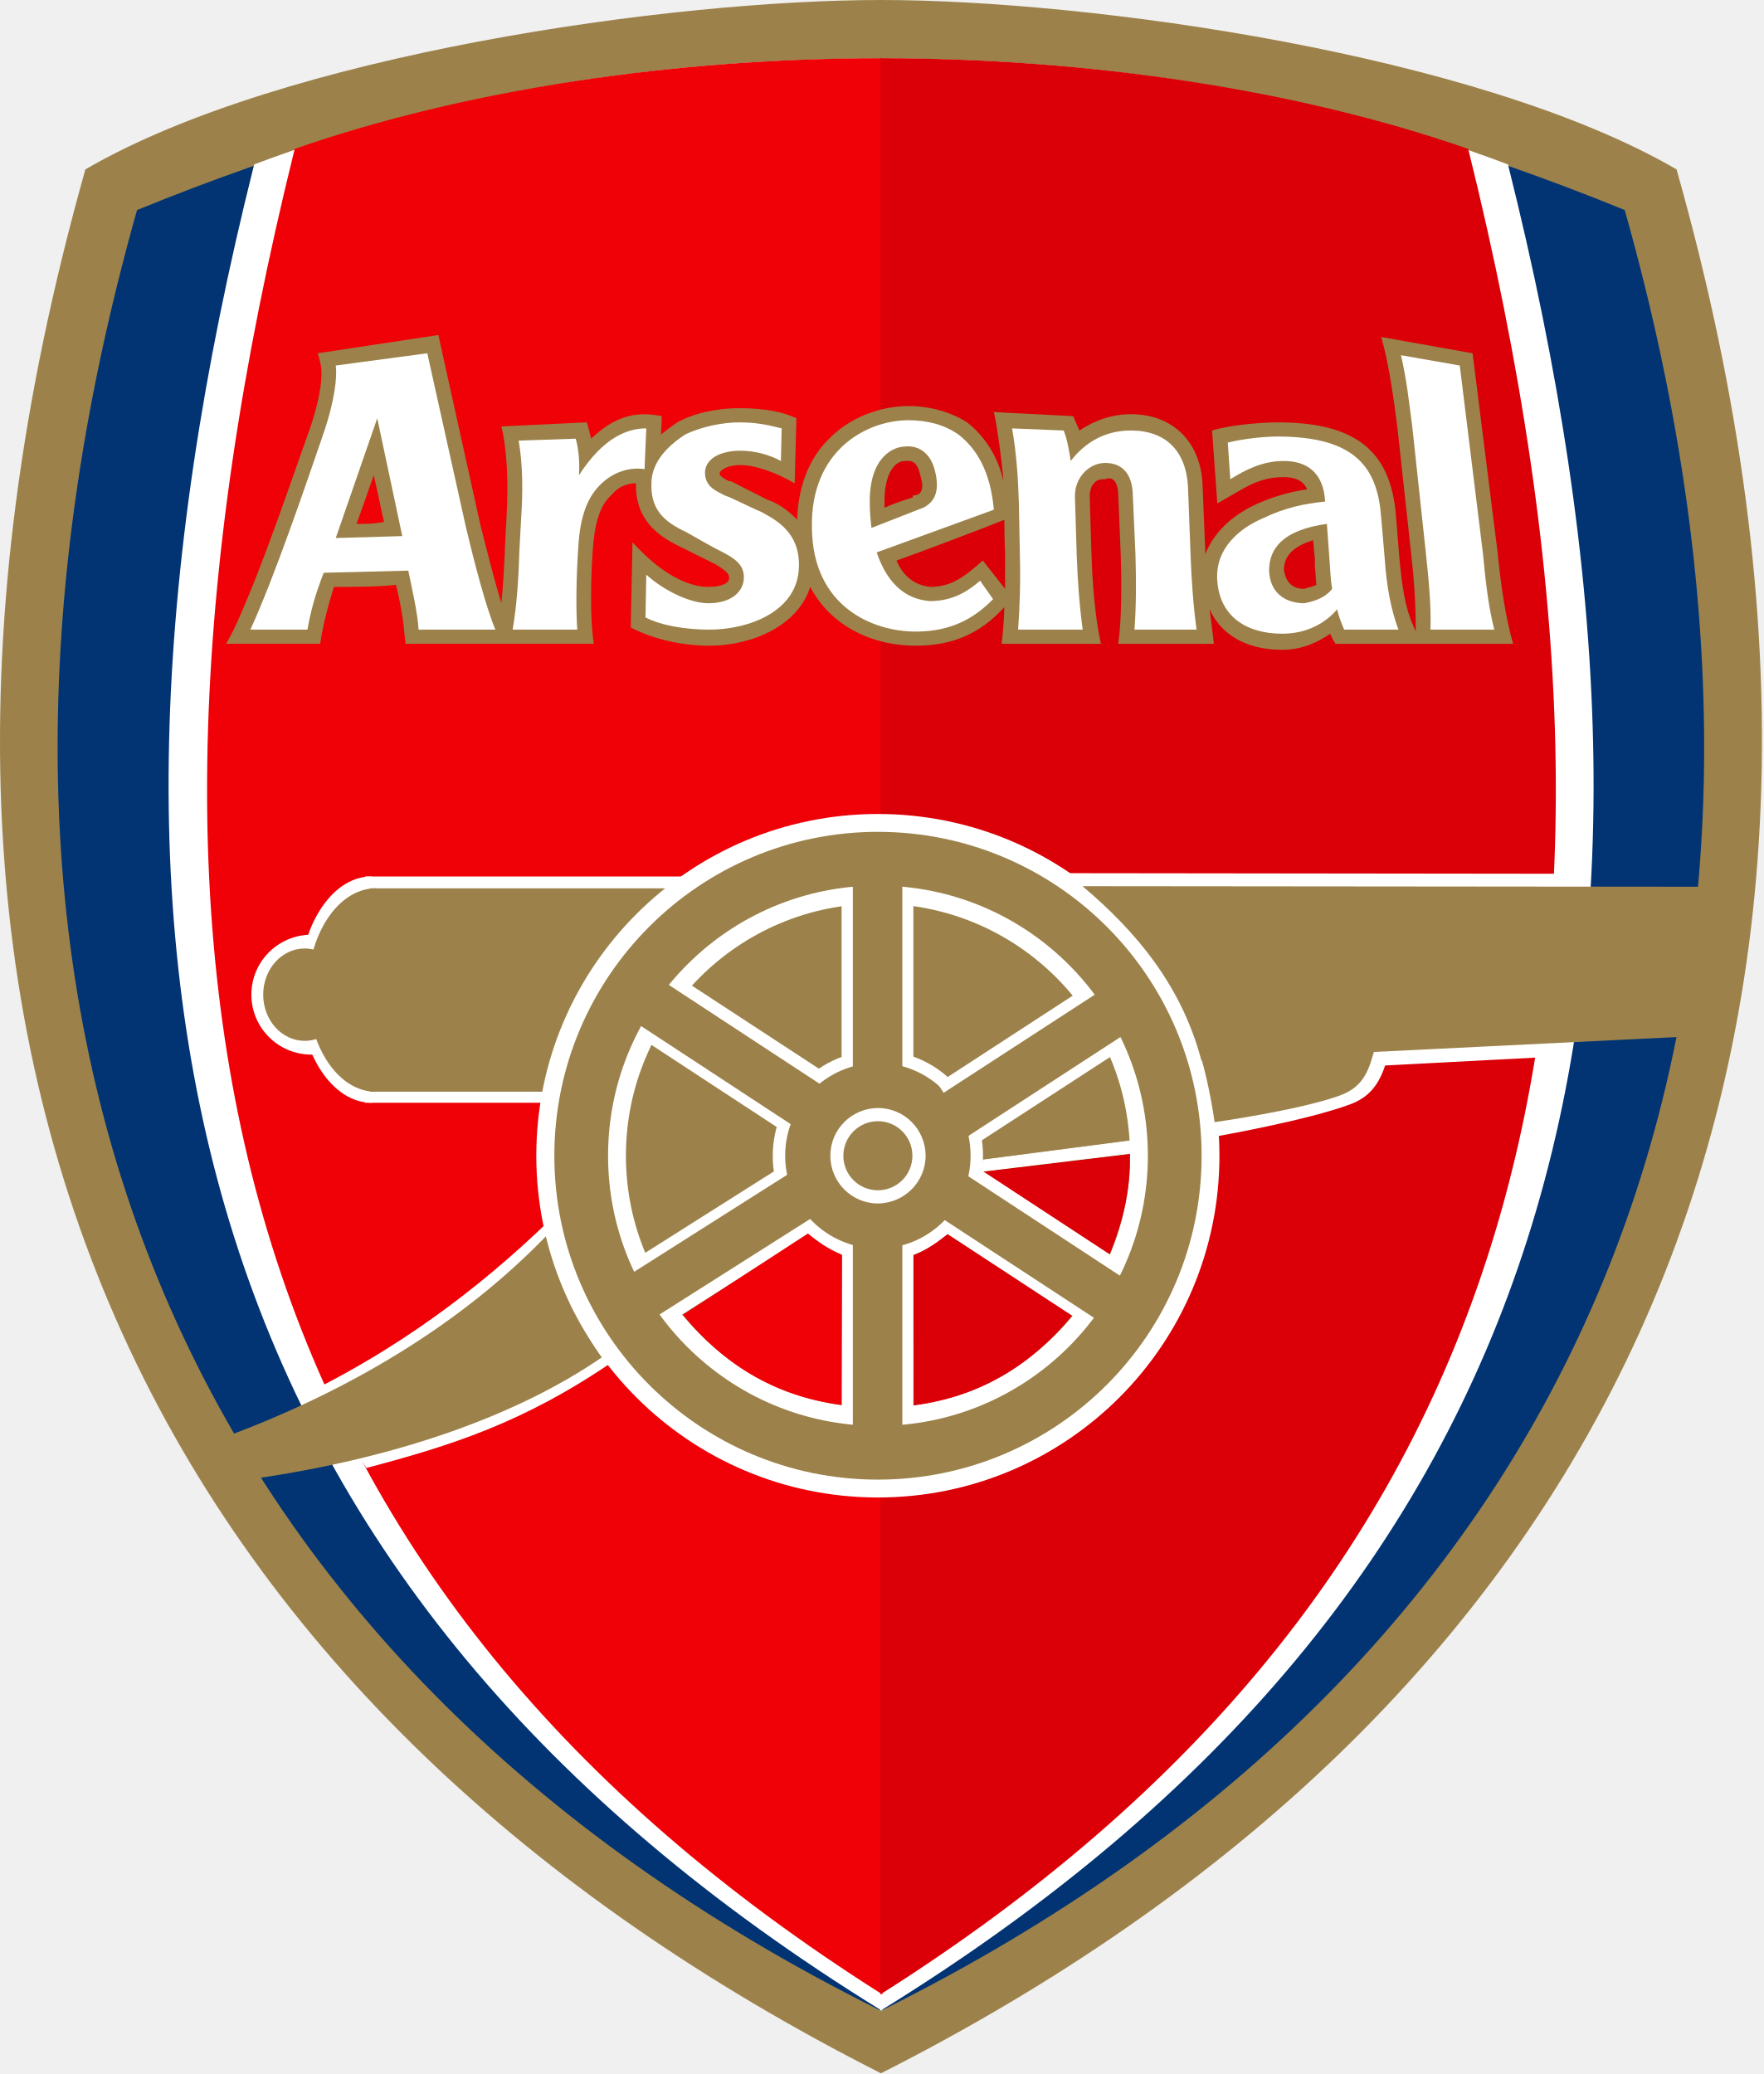
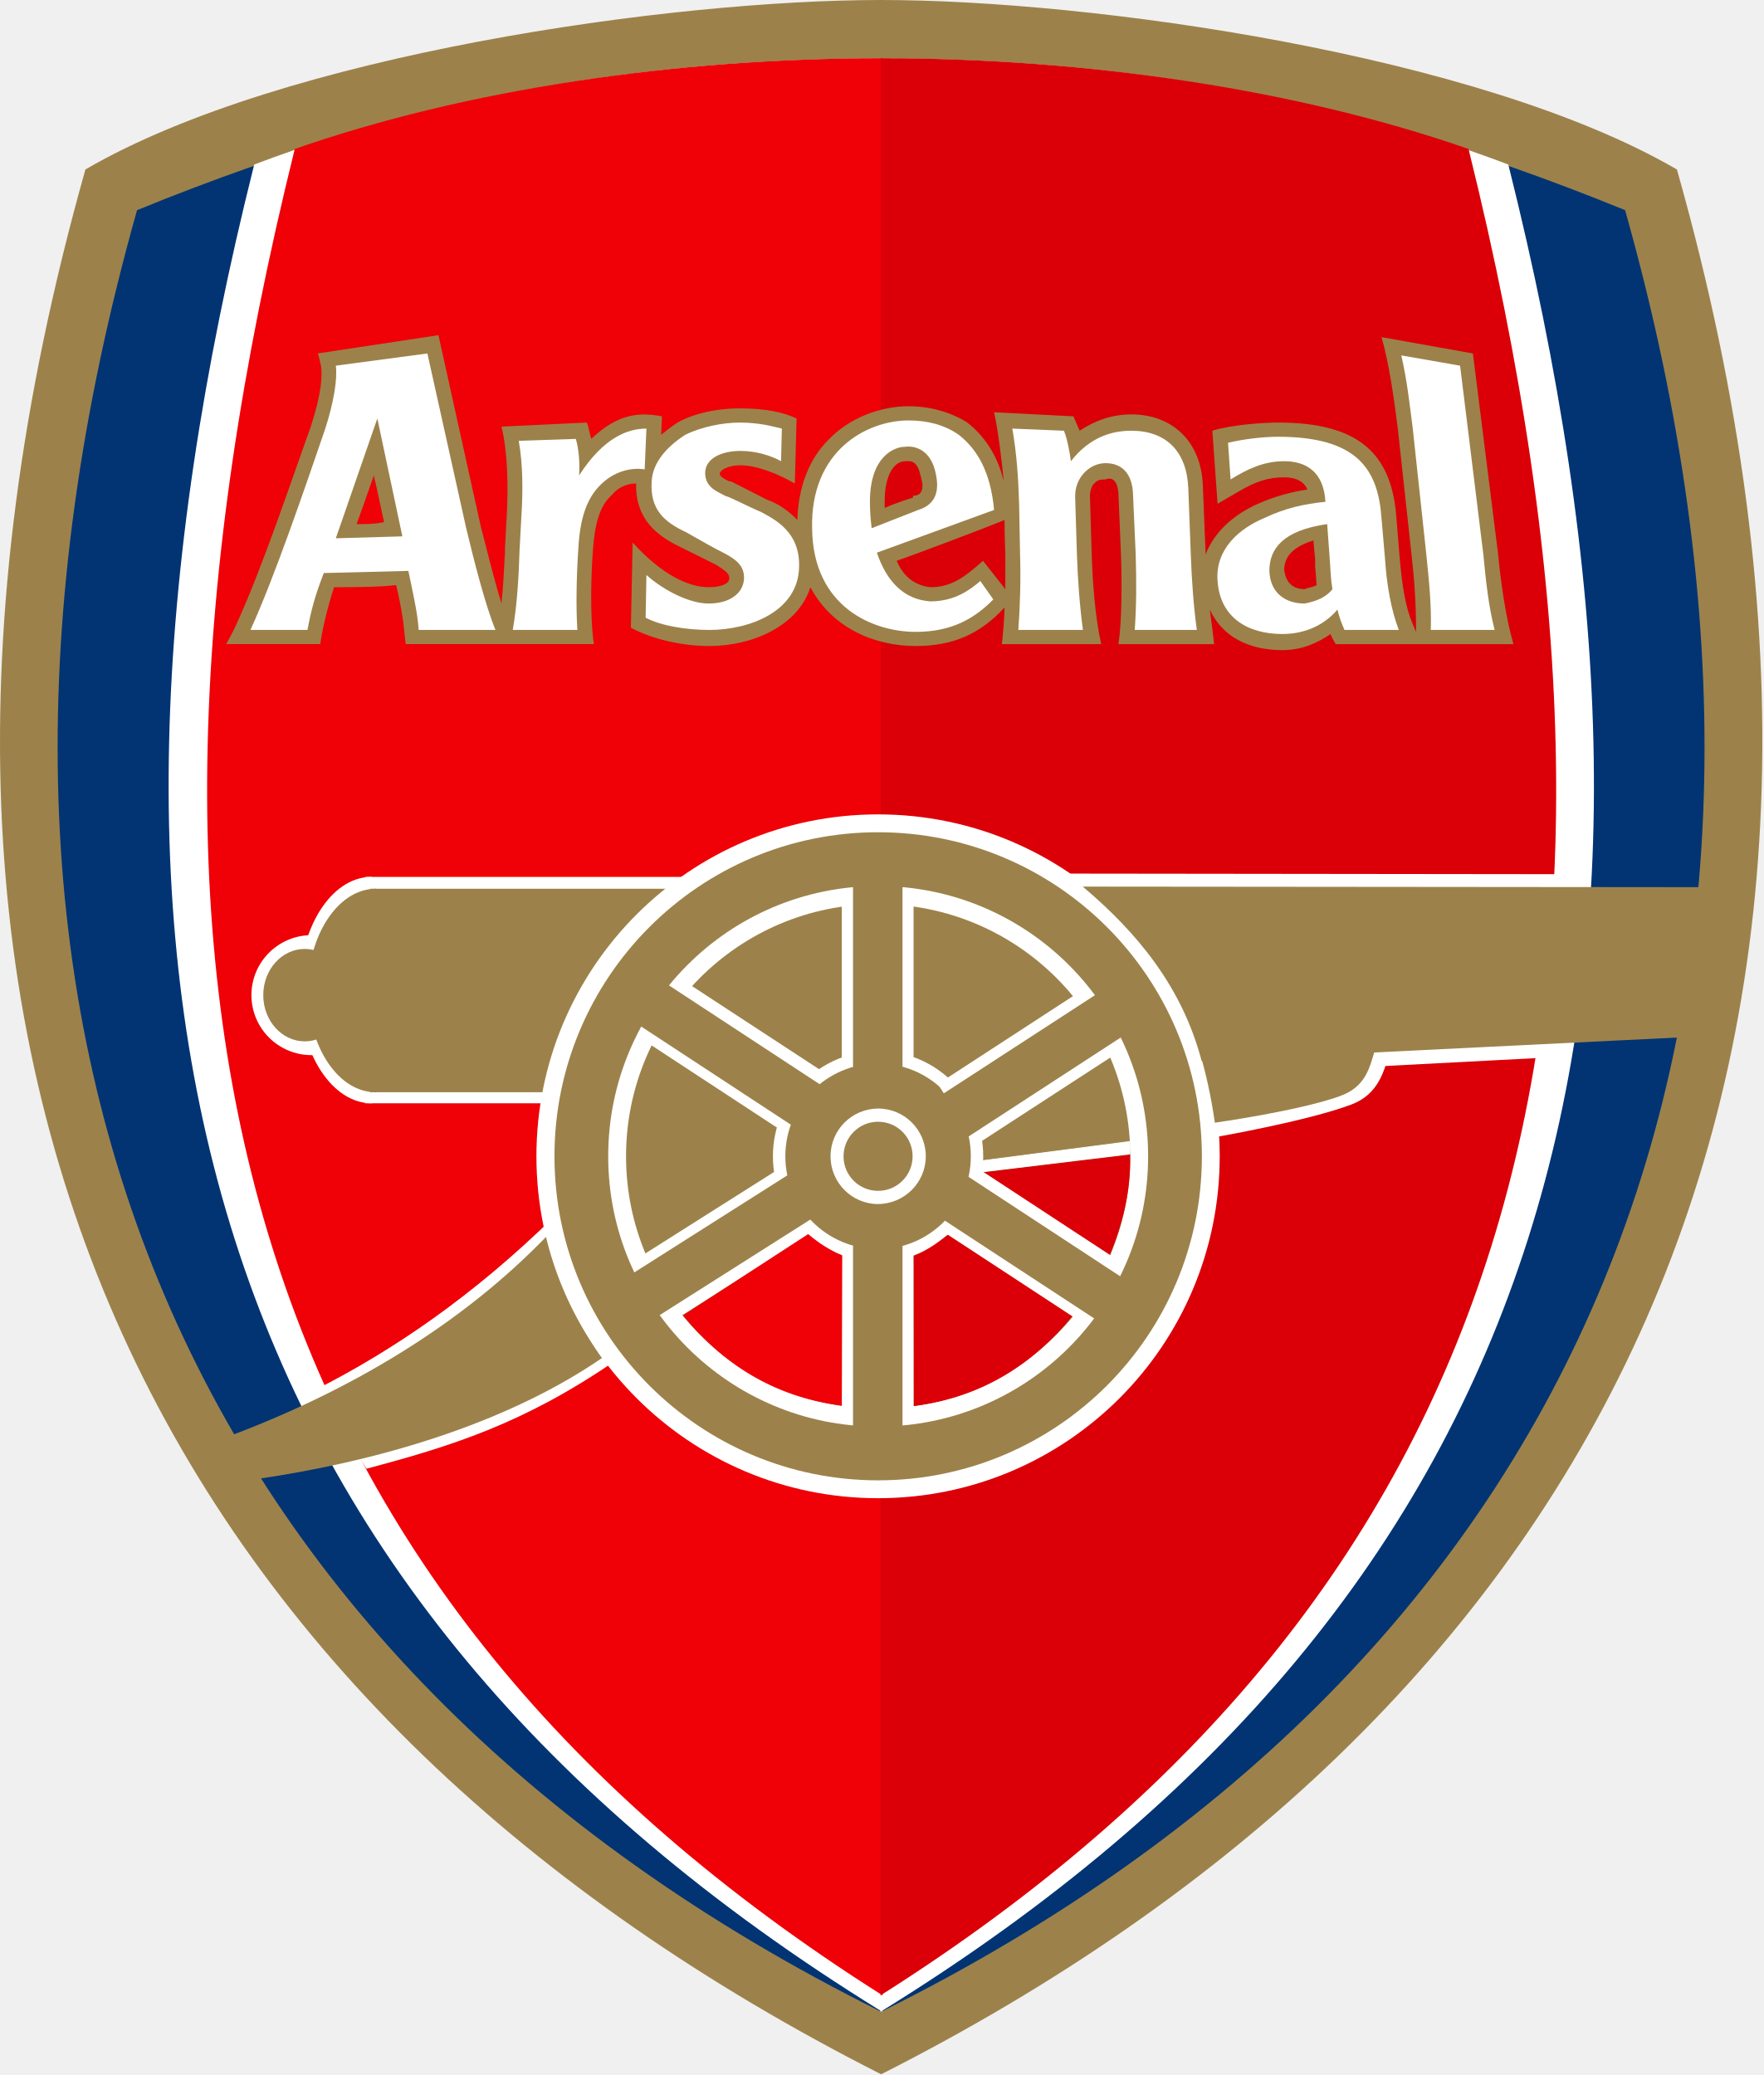
- <svg xmlns="http://www.w3.org/2000/svg" width="596" height="701" viewBox="0 0 596 701" fill="none">
-   <path d="M297.719 0.358C226.729 0.358 95.829 18.724 29.166 57.488C-58.601 368.656 60.762 580.257 297.719 700.358C534.677 580.257 654.041 367.609 566.271 57.49C499.542 18.724 368.707 0.358 297.719 0.358Z" fill="#9C824A" stroke="#9C824A" stroke-width="0.716" stroke-miterlimit="254.649" />
-   <path d="M297.719 20.364C227.976 20.364 149.448 29.285 46.602 71.263C-29.959 342.88 58.86 560.582 297.719 679.236C536.578 560.582 625.33 342.878 548.77 71.263C445.923 29.285 367.462 20.364 297.719 20.364Z" fill="#023474" stroke="#023474" stroke-width="0.716" stroke-miterlimit="254.649" />
-   <path d="M297.392 20.102C227.976 20.102 153.447 30.399 86.193 55.85C16.45 333.961 67.906 537.033 297.785 679.04L297.392 20.102ZM297.785 679.04C527.663 537.033 579.054 333.961 509.309 55.85C442.057 30.399 367.593 20.102 298.179 20.102L297.785 679.04Z" fill="white" />
-   <path d="M297.785 679.04C67.906 537.033 16.45 333.961 86.193 55.85C153.447 30.399 227.976 20.102 297.392 20.102L297.785 679.04ZM297.785 679.04C527.663 537.033 579.054 333.961 509.309 55.85C442.057 30.399 367.593 20.102 298.179 20.102L297.785 679.04Z" stroke="white" stroke-width="0.716" stroke-miterlimit="254.649" />
-   <path d="M297.785 20.038C227.976 20.038 157.314 30.597 99.894 50.601C27.659 342.093 85.669 538.933 297.85 673.463L297.785 20.038Z" fill="#EF0107" stroke="#EF0107" stroke-width="0.716" stroke-miterlimit="254.649" />
-   <path d="M297.917 20.038C367.725 20.038 438.388 30.597 495.872 50.601C568.107 342.093 510.096 538.933 297.852 673.463L297.917 20.038Z" fill="#DB0007" stroke="#DB0007" stroke-width="0.716" stroke-miterlimit="254.649" />
-   <path d="M207.591 459.896C176.783 481.02 152.269 488.627 123.82 496.17L106.647 469.474C132.802 456.226 159.872 437.793 187.141 411.099C189.435 437.005 201.494 455.369 207.591 459.896Z" fill="white" />
-   <path d="M203.394 458.782C174.161 478.851 133.453 492.824 86.849 499.645L77.344 485.216C117.263 470.258 155.805 447.959 185.697 416.607C190.22 436.676 197.102 449.993 203.394 458.782Z" fill="#9C824A" />
-   <path d="M125.524 336.19C125.524 347.407 116.48 356.459 105.271 356.459C94.061 356.459 84.95 347.407 84.95 336.19C84.95 324.973 94.061 315.923 105.271 315.923C116.48 315.923 125.524 324.973 125.524 336.19Z" fill="white" />
-   <path d="M123.36 296.244V372.725H183.599C187.531 347.078 202.083 319.857 235.053 296.244H123.36Z" fill="white" />
-   <path d="M125.787 372.725C112.348 372.921 101.272 356.063 101.074 334.943C100.943 313.821 111.694 296.506 125.198 296.244H125.657" fill="white" />
-   <path d="M117.003 336.19C117.003 344.849 110.71 351.802 102.975 351.802C95.24 351.802 88.947 344.85 88.947 336.19C88.947 327.531 95.24 320.579 102.975 320.579C110.71 320.578 117.003 327.531 117.003 336.19Z" fill="#9C824A" />
-   <path d="M125 300.246V368.985H184.781C189.5 346.16 201.102 321.891 230.074 300.246H125Z" fill="#9C824A" />
-   <path d="M127.227 368.985C114.576 369.249 104.22 354.032 104.024 335.074C103.893 316.119 114.053 300.507 126.703 300.246H127.096" fill="#9C824A" />
-   <path d="M412.1 390.631C412.1 454.455 360.449 506.138 296.67 506.138C232.957 506.138 181.24 454.455 181.24 390.631C181.24 326.811 232.957 275.124 296.67 275.124C360.449 275.124 412.1 326.811 412.1 390.631Z" fill="white" />
-   <path d="M406.073 390.631C406.073 451.108 357.106 500.103 296.672 500.103C236.302 500.103 187.337 451.108 187.337 390.631C187.337 330.222 236.302 281.16 296.672 281.16C357.106 281.158 406.073 330.156 406.073 390.631Z" fill="#9C824A" />
-   <path d="M387.914 390.631C387.914 441.072 347.075 481.938 296.67 481.938C246.329 481.938 205.492 441.072 205.492 390.631C205.492 340.191 246.329 299.326 296.67 299.326C347.075 299.326 387.914 340.19 387.914 390.631Z" fill="white" />
-   <path d="M381.885 390.631C381.885 437.725 343.734 475.835 296.67 475.835C249.672 475.835 211.523 437.725 211.523 390.631C211.523 343.537 249.672 305.429 296.67 305.429C343.734 305.427 381.885 343.537 381.885 390.631Z" fill="#9C824A" />
-   <path d="M332.196 390.631C332.263 410.244 316.334 426.183 296.734 426.248C277.072 426.248 261.142 410.311 261.142 390.698V390.631C261.142 371.018 277.005 355.081 296.668 355.081C316.266 355.016 332.194 370.955 332.194 390.566L332.196 390.631Z" fill="white" />
-   <path d="M328.004 390.631C328.004 407.95 314.039 421.985 296.736 421.985C279.434 421.985 265.404 408.017 265.338 390.7V390.633C265.338 373.318 279.366 359.279 296.67 359.279C313.974 359.279 328.004 373.251 328.004 390.567V390.631Z" fill="#9C824A" />
-   <path d="M312.796 390.631C312.796 399.486 305.585 406.7 296.672 406.764C287.823 406.764 280.612 399.552 280.612 390.631C280.612 381.712 287.823 374.563 296.672 374.498C305.583 374.496 312.796 381.712 312.796 390.631Z" fill="white" />
-   <path d="M308.339 390.631C308.339 397.059 303.16 402.306 296.672 402.306C290.248 402.306 285.004 397.123 285.004 390.631C285.004 384.206 290.248 378.958 296.672 378.958C303.094 378.957 308.339 384.137 308.339 390.631Z" fill="#9C824A" />
-   <path d="M308.666 303.46H284.413V360.064H308.666V303.46Z" fill="white" />
-   <path d="M304.928 295.326H288.214V367.28H304.928V295.326Z" fill="#9C824A" />
-   <path d="M364.25 335.401L377.491 355.735L330.035 386.566L316.861 366.231L364.25 335.401Z" fill="white" />
-   <path d="M373.101 334.156L382.212 348.193L321.907 387.417L312.796 373.316L373.101 334.156Z" fill="#9C824A" />
-   <path d="M262.651 395.223L275.629 415.687L227.844 445.992L214.866 425.461L262.651 395.223Z" fill="white" />
-   <path d="M270.779 394.042L279.759 408.21L219.062 446.712L210.08 432.544L270.779 394.042Z" fill="#9C824A" />
-   <path d="M308.666 423.101H284.413V479.703H308.666V423.101Z" fill="white" />
-   <path d="M304.928 415.033H288.214V486.921H304.928V415.033Z" fill="#9C824A" />
-   <path d="M273.008 417.065C276.287 419.819 279.89 422.312 284.413 424.215L284.282 474.72C261.406 471.768 244.102 460.487 230.992 444.419L273.075 417.065" fill="#EF0107" />
-   <path d="M273.008 417.065C276.287 419.819 279.89 422.312 284.413 424.215L284.282 474.72C261.406 471.768 244.102 460.487 230.992 444.419L273.075 417.065" stroke="#EF0107" stroke-width="0.281" stroke-miterlimit="254.649" />
-   <path d="M320.267 417.263C316.924 419.952 313.383 422.51 308.862 424.346L308.926 474.853C331.803 471.901 349.109 460.62 362.219 444.55L320.202 417.264" fill="#DB0007" />
-   <path d="M320.267 417.263C316.924 419.952 313.383 422.51 308.862 424.346L308.926 474.853C331.803 471.901 349.109 460.62 362.219 444.55L320.202 417.264" stroke="#DB0007" stroke-width="0.281" stroke-miterlimit="254.649" />
-   <path d="M331.738 396.076L381.817 390.04C382.21 402.566 379.194 413.587 374.933 424.148L331.605 396.076" fill="#DB0007" />
-   <path d="M331.805 395.878C332 395.092 331.936 394.371 332.265 392.075L381.689 385.648C381.885 387.944 381.754 388.795 381.689 389.844L331.805 395.878Z" fill="white" stroke="white" stroke-width="0.281" stroke-miterlimit="254.649" />
-   <path d="M404.957 354.229H469.786C467.752 361.902 465.785 369.707 456.477 373.185C441.598 378.763 410.725 384.139 410.725 384.139C410.134 375.676 408.234 364.196 404.957 354.229Z" fill="white" />
-   <path d="M359.795 295.13L529.171 295.326L523.208 357.243L407.514 363.279C401.286 335.599 380.243 309.167 359.795 295.13Z" fill="white" />
-   <path d="M365.824 299.524L582.069 299.72L573.809 350.162L406.005 358.428C399.383 333.37 384.244 315.07 365.824 299.524Z" fill="#9C824A" />
-   <path d="M404.957 354.229H464.67C462.705 361.048 461.327 367.28 452.544 370.363C438.583 375.348 410.463 379.283 410.463 379.283C409.283 371.087 407.578 362.755 404.957 354.229Z" fill="#9C824A" />
-   <path d="M339.409 205.203C339.409 207.959 338.819 215.502 338.492 217.6H372.054C370.018 208.677 369.1 196.282 368.84 186.706C368.84 187.361 368.251 167.486 368.251 167.486C368.251 166.108 368.84 164.01 369.691 163.355C370.874 161.977 372.054 161.977 373.496 161.977C374.937 161.321 377.559 161.321 377.886 166.766L378.74 187.361C379.067 197.003 379.066 210.057 377.886 217.6H410.203C409.939 214.844 409.022 207.957 408.76 205.923C412.823 214.844 421.608 219.632 433.275 219.632C440.223 219.632 445.531 216.941 449.596 214.187C449.596 214.842 451.301 217.6 451.301 217.6H511.344C508.722 208.677 507.017 196.282 506.101 186.706L497.643 119.408L466.77 113.898C469.394 122.819 471.164 135.872 472.275 144.793L476.994 188.084C477.848 195.627 478.439 203.892 478.439 212.811V213.466L477.257 210.711C474.898 205.201 473.783 198.38 472.865 188.082L471.751 174.307C469.982 152.334 458.052 142.755 431.766 142.755C427.44 142.755 416.362 143.411 409.612 145.511L411.381 170.174L418.396 166.107C424.23 162.631 428.556 161.253 433.798 161.253C437.929 161.253 440.55 162.632 441.73 165.386C436.751 166.107 431.242 167.484 425.082 170.174C415.773 174.305 409.938 180.535 407.318 187.358V186.702L406.4 164.007C405.877 149.576 396.504 140 382.212 140C375.855 140 370.018 142.033 364.776 145.509C364.45 144.787 364.187 144.129 363.859 143.409L362.678 140.653L335.868 139.276C337.048 144.129 338.819 157.84 339.081 162.629C337.637 155.806 333.836 148.263 326.821 142.753C321.317 139.277 314.303 137.244 307.027 137.244C297.128 137.244 286.903 141.376 280.217 148.263C273.204 155.084 269.728 164.727 269.401 175.681C266.78 172.925 263.306 170.236 259.241 168.86L246.982 162.629H246.393C243.51 161.249 243.181 160.593 243.181 159.938C243.51 158.56 246.393 157.182 250.196 157.182C255.44 157.182 262.717 159.938 268.55 163.349L269.139 141.376C264.747 139.276 258.652 137.964 249.867 137.964C245.213 137.964 236.495 138.62 228.891 142.752C226.858 144.129 225.089 145.507 223.386 146.885L223.648 140.652C216.635 139.34 209.096 139.34 199.787 148.261C199.46 147.539 198.869 144.128 198.28 142.752L169.439 144.129C171.471 152.33 171.798 164.005 171.209 174.303L170.62 185.322V186.7C170.291 192.21 170.03 198.375 169.439 203.884C167.079 196.275 164.523 185.978 162.425 177.779L148.137 113.237L107.365 119.402C107.627 120.058 108.216 122.158 108.545 124.19C108.809 126.945 108.809 132.455 105.006 144.129C98.32 162.629 89.011 190.832 79.967 210.705C78.787 213.461 76.428 217.592 76.428 217.592H108.218C108.809 212.803 110.841 204.54 112.873 198.373C117.265 198.373 128.605 198.373 133.847 197.651C135.027 202.504 136.207 208.67 136.536 212.801L137.06 217.591H200.642C199.2 207.292 199.789 193.582 200.315 185.974C200.904 177.053 202.674 170.888 206.477 167.477C209.36 164.001 212.572 163.345 214.932 163.345C214.605 175.675 222.471 181.187 229.484 184.596L242.003 190.826C246.395 193.582 246.395 194.237 246.395 195.615C246.133 197.649 242.592 198.371 239.382 198.371C232.696 198.371 223.65 194.237 213.752 183.285L213.163 212.079C221.029 216.211 230.927 218.244 239.711 218.244C254.263 218.244 269.732 211.422 273.797 198.369C281.072 212.077 295.362 218.244 309.39 218.244C321.907 218.255 331.214 214.187 339.409 205.203ZM120.477 177.063C122.246 172.276 123.687 168.142 126.309 160.599C128.079 168.142 128.93 172.931 129.784 176.407C126.309 177.063 124.54 177.063 120.477 177.063ZM298.899 169.52C298.899 159.943 302.373 155.812 305.849 155.812C307.029 155.812 309.65 155.089 310.829 159.943C311.418 161.977 311.68 163.355 311.68 164.01C311.68 166.766 310.239 167.486 308.47 167.486V168.142C308.47 168.142 303.553 169.52 298.899 171.618C298.899 170.898 298.899 170.242 298.899 169.52ZM332.132 189.46C325.968 194.905 321.578 198.38 314.303 198.38C308.47 197.658 304.994 194.247 302.962 189.46C309.059 187.361 332.656 178.441 339.407 175.685C339.407 181.194 339.671 187.36 339.671 187.36V199.036L332.132 189.46ZM440.811 199.038C435.307 199.038 434.125 194.905 433.862 192.215C434.125 189.46 434.976 185.328 443.758 182.574C444.023 185.985 444.348 188.739 444.348 188.739V191.493C444.612 193.591 444.612 195.625 444.872 197.658C443.76 198.381 442.32 198.381 440.811 199.038Z" fill="#9C824A" />
-   <path d="M264.158 144.793C261.275 144.137 256.883 142.759 249.87 142.759C244.364 142.759 237.087 144.137 231.514 146.893C225.091 151.024 220.436 156.469 220.174 162.701C219.585 172.277 224.566 176.409 231.841 179.82C236.758 182.576 241.477 185.33 244.362 186.708C248.163 188.741 251.637 190.839 251.375 195.628C251.048 200.418 246.656 203.894 239.381 203.894C233.284 203.894 224.566 199.762 218.405 194.251L218.142 208.681C223.386 211.437 231.841 212.813 239.708 212.813C253.08 212.813 269.728 206.647 269.99 191.495C270.317 179.82 262.126 175.687 257.209 172.998C252.228 170.899 247.245 168.146 244.953 167.488C242.592 166.11 237.938 164.734 238.267 159.223C238.791 154.436 244.364 152.336 250.196 152.336C255.113 152.336 260.094 153.713 263.895 155.812" fill="white" />
-   <path d="M144.4 119.408L113.462 123.54C114.053 127.673 112.873 135.872 109.661 145.513C103.304 164.01 92.815 194.903 84.62 212.809H103.893C105.006 206.579 106.449 201.134 109.399 193.591L137.979 192.869C139.092 198.379 141.19 207.3 141.453 212.809H167.41C164.198 205.201 160.135 189.458 157.514 178.439L144.4 119.408ZM113.462 181.852L127.49 141.381L135.947 181.196" fill="white" />
-   <path d="M218.406 144.793L217.817 158.567C213.163 157.847 207.33 159.223 202.676 164.012C198.611 168.144 195.99 174.311 195.401 185.33C194.81 194.251 194.547 204.549 195.072 212.813H173.243C174.685 204.549 175.276 194.971 175.536 185.987L176.126 175.033C176.715 166.112 176.715 157.191 175.274 148.928L194.545 148.272C195.399 151.028 195.988 155.815 195.661 160.603C204.116 147.546 212.31 144.793 218.406 144.793Z" fill="white" />
-   <path d="M493.316 123.54L473.454 120.064C475.488 129.051 476.077 135.216 477.257 144.135L481.913 187.361C482.829 196.282 483.682 204.547 483.418 212.811H504.985C502.887 204.547 502.036 196.282 501.182 187.361" fill="white" />
-   <path d="M404.368 212.811C403.253 204.547 402.662 196.282 402.333 187.361L401.481 164.732C400.892 152.336 393.879 145.515 382.21 145.515C375.853 145.515 368.247 147.548 361.825 155.812C361.563 153.713 360.645 148.269 359.467 145.515L342.031 144.793C343.472 153.058 344.063 161.257 344.323 170.177L344.652 187.361C344.914 196.282 344.652 204.547 344.063 212.811H365.89C364.775 204.547 364.185 196.282 363.857 187.361L363.267 168.144C363.005 161.256 368.249 156.467 373.494 156.467C379.589 156.467 382.539 160.599 382.803 166.766L383.719 187.361C383.983 196.282 383.983 204.547 383.392 212.811" fill="white" />
-   <path d="M472.603 212.811C469.982 205.923 468.539 197.66 467.948 188.739L466.766 175.029C465.586 158.565 458.641 147.547 431.764 147.547C427.11 147.547 420.424 148.269 414.92 149.58L415.771 161.977C421.275 158.566 426.849 155.812 433.862 155.812C441.137 155.812 447.234 159.223 447.825 169.52C440.811 170.242 434.387 171.553 427.112 175.029C418.985 178.441 410.528 185.328 411.379 196.281C412.231 208.677 421.604 214.187 433.273 214.187C442.318 214.187 448.415 210.055 451.889 205.924C452.478 208.677 453.396 210.711 454.247 212.811H472.603ZM440.811 203.89C434.385 203.89 429.145 200.414 428.881 192.871C428.881 185.328 433.535 179.163 448.415 177.063L449.268 188.739C449.595 192.871 449.595 195.627 450.184 199.038C448.089 201.792 444.614 203.17 440.811 203.89Z" fill="white" />
-   <path d="M323.938 146.891C318.959 143.415 313.124 142.037 307.029 142.037C292.739 142.037 273.795 152.336 274.384 178.441C274.647 205.203 295.098 213.467 309.388 213.467C321.907 213.467 329.512 208.677 335.606 202.512L331.214 196.28C328.004 199.036 322.758 203.168 314.303 203.168C305.256 202.512 299.488 196.28 296.276 186.704L335.868 172.274C334.688 159.223 330.035 151.68 323.938 146.891ZM310.239 172.275L294.507 178.441C294.18 175.687 293.918 172.931 293.918 169.52C293.918 153.712 302.635 150.958 305.583 150.958C310.239 150.302 314.303 153.056 315.808 158.566C317.515 164.733 316.925 170.242 310.239 172.275Z" fill="white" />
-   <path d="M216.964 351.08L230.27 330.812L277.596 361.77L264.289 382.104L216.964 351.08Z" fill="white" />
-   <path d="M212.572 344.126L221.75 330.089L281.857 369.509L272.68 383.548L212.572 344.126Z" fill="#9C824A" />
-   <path d="M317.975 415.622L331.28 395.287L378.605 426.313L365.299 446.648L317.975 415.622Z" fill="white" />
-   <path d="M313.581 408.669L322.758 394.634L382.868 434.053L373.69 448.026L313.581 408.669Z" fill="#9C824A" />
+ <svg xmlns="http://www.w3.org/2000/svg" width="595" height="700" viewBox="0 0 595 700" fill="none">
+   <g clip-path="url(#clip0_38_105)">
+     <path d="M297.219 0.358C226.349 0.358 95.668 18.698 29.117 57.406C-58.503 368.13 60.66 579.429 297.219 699.359C533.78 579.429 652.944 367.085 565.321 57.408C498.704 18.698 368.088 0.358 297.219 0.358Z" fill="#9C824A" stroke="#9C824A" stroke-width="0.716" stroke-miterlimit="254.649" />
+     <path d="M297.219 20.335C227.593 20.335 149.197 29.243 46.523 71.161C-29.908 342.391 58.761 559.782 297.219 678.267C535.678 559.782 624.281 342.389 547.849 71.161C445.175 29.243 366.845 20.335 297.219 20.335Z" fill="#023474" stroke="#023474" stroke-width="0.716" stroke-miterlimit="254.649" />
+     <path d="M296.893 20.073C227.593 20.073 153.19 30.356 86.049 55.77C16.422 333.485 67.793 536.267 297.285 678.071L296.893 20.073ZM297.285 678.071C526.778 536.267 578.082 333.485 508.454 55.77C441.315 30.356 366.976 20.073 297.679 20.073L297.285 678.071Z" fill="white" />
+     <path d="M297.285 678.071C67.793 536.267 16.422 333.485 86.049 55.77C153.19 30.356 227.593 20.073 296.893 20.073L297.285 678.071ZM297.285 678.071C526.778 536.267 578.082 333.485 508.454 55.77C441.315 30.356 366.976 20.073 297.679 20.073L297.285 678.071Z" stroke="white" stroke-width="0.716" stroke-miterlimit="254.649" />
+     <path d="M297.285 20.009C227.593 20.009 157.05 30.553 99.727 50.529C27.613 341.605 85.525 538.164 297.35 672.502L297.285 20.009Z" fill="#EF0107" stroke="#EF0107" stroke-width="0.716" stroke-miterlimit="254.649" />
+     <path d="M297.417 20.009C367.108 20.009 437.652 30.553 495.04 50.529C567.154 341.605 509.24 538.164 297.352 672.502L297.417 20.009Z" fill="#DB0007" stroke="#DB0007" stroke-width="0.716" stroke-miterlimit="254.649" />
+     <path d="M207.243 459.24C176.486 480.334 152.014 487.93 123.612 495.462L106.468 468.804C132.579 455.575 159.604 437.168 186.827 410.513C189.117 436.382 201.156 454.719 207.243 459.24Z" fill="white" />
+     <path d="M203.053 458.128C173.869 478.168 133.229 492.121 86.703 498.932L77.215 484.524C117.066 469.587 155.544 447.32 185.385 416.013C189.901 436.053 196.771 449.351 203.053 458.128Z" fill="#9C824A" />
+     <path d="M125.313 335.71C125.313 346.911 116.285 355.951 105.094 355.951C93.904 355.951 84.808 346.911 84.808 335.71C84.808 324.509 93.904 315.472 105.094 315.472C116.285 315.472 125.313 324.509 125.313 335.71Z" fill="white" />
+     <path d="M123.153 295.821V372.193H183.291C187.216 346.583 201.744 319.401 234.659 295.821H123.153Z" fill="white" />
+     <path d="M125.576 372.193C112.159 372.389 101.102 355.555 100.904 334.465C100.774 313.373 111.507 296.083 124.988 295.821H125.446" fill="white" />
+     <path d="M116.807 335.71C116.807 344.357 110.524 351.3 102.802 351.3C95.08 351.3 88.798 344.358 88.798 335.71C88.798 327.064 95.08 320.122 102.802 320.122C110.524 320.121 116.807 327.064 116.807 335.71Z" fill="#9C824A" />
+     <path d="M124.79 299.818V368.459H184.471C189.182 345.666 200.765 321.432 229.688 299.818H124.79Z" fill="#9C824A" />
+     <path d="M127.014 368.459C114.384 368.722 104.045 353.527 103.849 334.596C103.719 315.668 113.862 300.078 126.49 299.818H126.883" fill="#9C824A" />
+     <path d="M411.409 390.074C411.409 453.807 359.844 505.416 296.172 505.416C232.566 505.416 180.936 453.807 180.936 390.074C180.936 326.345 232.566 274.732 296.172 274.732C359.844 274.732 411.409 326.345 411.409 390.074Z" fill="white" />
+     <path d="M405.392 390.074C405.392 450.464 356.507 499.39 296.174 499.39C235.906 499.39 187.023 450.464 187.023 390.074C187.023 329.751 235.906 280.759 296.174 280.759C356.507 280.757 405.392 329.685 405.392 390.074Z" fill="#9C824A" />
+     <path d="M387.263 390.074C387.263 440.443 346.493 481.25 296.172 481.25C245.916 481.25 205.147 440.443 205.147 390.074C205.147 339.706 245.916 298.899 296.172 298.899C346.493 298.899 387.263 339.705 387.263 390.074Z" fill="white" />
+     <path d="M381.244 390.074C381.244 437.101 343.157 475.156 296.172 475.156C249.253 475.156 211.168 437.101 211.168 390.074C211.168 343.047 249.253 304.993 296.172 304.993C343.157 304.991 381.244 343.047 381.244 390.074Z" fill="#9C824A" />
+     <path d="M331.639 390.074C331.706 409.659 315.803 425.575 296.236 425.64C276.607 425.64 260.704 409.726 260.704 390.141V390.074C260.704 370.489 276.54 354.574 296.17 354.574C315.735 354.51 331.637 370.426 331.637 390.009L331.639 390.074Z" fill="white" />
+     <path d="M327.454 390.074C327.454 407.368 313.512 421.383 296.238 421.383C278.965 421.383 264.959 407.435 264.893 390.143V390.076C264.893 372.785 278.897 358.766 296.172 358.766C313.447 358.766 327.454 372.719 327.454 390.01V390.074Z" fill="#9C824A" />
+     <path d="M312.271 390.074C312.271 398.916 305.072 406.12 296.174 406.184C287.34 406.184 280.141 398.982 280.141 390.074C280.141 381.167 287.34 374.029 296.174 373.964C305.07 373.962 312.271 381.167 312.271 390.074Z" fill="white" />
+     <path d="M307.822 390.074C307.822 396.493 302.651 401.732 296.174 401.732C289.761 401.732 284.526 396.557 284.526 390.074C284.526 383.658 289.761 378.417 296.174 378.417C302.585 378.416 307.822 383.589 307.822 390.074Z" fill="#9C824A" />
+     <path d="M308.148 303.027H283.936V359.55H308.148V303.027Z" fill="white" />
+     <path d="M304.416 294.905H287.73V366.756H304.416V294.905Z" fill="#9C824A" />
+     <path d="M363.639 334.923L376.858 355.228L329.481 386.015L316.329 365.709L363.639 334.923Z" fill="white" />
+     <path d="M372.475 333.679L381.571 347.696L321.367 386.864L312.271 372.783L372.475 333.679Z" fill="#9C824A" />
+     <path d="M262.21 394.659L275.167 415.094L227.462 445.356L214.505 424.854L262.21 394.659Z" fill="white" />
+     <path d="M270.325 393.48L279.29 407.628L218.694 446.075L209.728 431.927L270.325 393.48Z" fill="#9C824A" />
+     <path d="M308.148 422.497H283.936V479.019H308.148V422.497Z" fill="white" />
+     <path d="M304.416 414.441H287.73V486.226H304.416V414.441Z" fill="#9C824A" />
+     <path d="M272.55 416.47C275.823 419.22 279.42 421.71 283.936 423.61L283.805 474.043C260.967 471.095 243.692 459.83 230.604 443.785L272.617 416.47" fill="#EF0107" />
+     <path d="M272.55 416.47C275.823 419.22 279.42 421.71 283.936 423.61L283.805 474.043C260.967 471.095 243.692 459.83 230.604 443.785L272.617 416.47" stroke="#EF0107" stroke-width="0.281" stroke-miterlimit="254.649" />
+     <path d="M319.73 416.668C316.392 419.353 312.857 421.907 308.344 423.741L308.408 474.176C331.246 471.228 348.523 459.963 361.611 443.916L319.665 416.669" fill="#DB0007" />
+     <path d="M319.73 416.668C316.392 419.353 312.857 421.907 308.344 423.741L308.408 474.176C331.246 471.228 348.523 459.963 361.611 443.916L319.665 416.669" stroke="#DB0007" stroke-width="0.281" stroke-miterlimit="254.649" />
+     <path d="M331.181 395.511L381.176 389.484C381.569 401.992 378.558 412.997 374.304 423.543L331.049 395.511" fill="#DB0007" />
+     <path d="M331.248 395.313C331.443 394.528 331.379 393.808 331.708 391.516L381.049 385.098C381.244 387.391 381.113 388.24 381.049 389.288L331.248 395.313Z" fill="white" stroke="white" stroke-width="0.281" stroke-miterlimit="254.649" />
+     <path d="M404.278 353.724H468.998C466.967 361.386 465.003 369.18 455.711 372.653C440.857 378.223 410.036 383.591 410.036 383.591C409.446 375.14 407.549 363.676 404.278 353.724Z" fill="white" />
+     <path d="M359.191 294.709L528.283 294.905L522.33 356.733L406.83 362.761C400.613 335.12 379.605 308.726 359.191 294.709Z" fill="white" />
+     <path d="M365.21 299.097L581.092 299.292L572.846 349.662L405.324 357.917C398.713 332.894 383.599 314.621 365.21 299.097Z" fill="#9C824A" />
+     <path d="M404.278 353.724H463.89C461.929 360.533 460.553 366.756 451.785 369.835C437.847 374.813 409.774 378.742 409.774 378.742C408.596 370.558 406.894 362.238 404.278 353.724Z" fill="#9C824A" />
+     <path d="M338.84 204.91C338.84 207.662 338.251 215.195 337.924 217.29H371.43C369.397 208.379 368.481 196.002 368.221 186.44C368.221 187.094 367.633 167.247 367.633 167.247C367.633 165.871 368.221 163.776 369.071 163.122C370.252 161.746 371.43 161.746 372.869 161.746C374.308 161.091 376.925 161.091 377.252 166.528L378.105 187.094C378.431 196.722 378.43 209.757 377.252 217.29H409.515C409.251 214.538 408.336 207.66 408.074 205.629C412.13 214.538 420.901 219.319 432.548 219.319C439.484 219.319 444.783 216.632 448.842 213.881C448.842 214.536 450.544 217.29 450.544 217.29H510.486C507.868 208.379 506.166 196.002 505.252 186.44L496.808 119.238L465.987 113.736C468.606 122.644 470.373 135.678 471.483 144.586L476.194 187.816C477.046 195.348 477.636 203.601 477.636 212.507V213.161L476.456 210.41C474.101 204.908 472.988 198.097 472.072 187.814L470.959 174.058C469.193 152.117 457.283 142.551 431.042 142.551C426.723 142.551 415.663 143.206 408.925 145.303L410.691 169.931L417.694 165.87C423.518 162.399 427.837 161.023 433.07 161.023C437.194 161.023 439.811 162.4 440.989 165.15C436.018 165.87 430.518 167.245 424.369 169.931C415.075 174.056 409.25 180.277 406.635 187.091V186.436L405.718 163.773C405.196 149.363 395.839 139.8 381.571 139.8C375.224 139.8 369.397 141.83 364.164 145.301C363.839 144.58 363.576 143.923 363.249 143.204L362.069 140.452L335.304 139.077C336.482 143.923 338.251 157.615 338.512 162.397C337.07 155.584 333.276 148.052 326.273 142.549C320.778 139.078 313.776 137.048 306.512 137.048C296.629 137.048 286.422 141.174 279.747 148.052C272.746 154.863 269.275 164.492 268.949 175.43C266.332 172.678 262.864 169.993 258.806 168.619L246.568 162.397H245.98C243.101 161.019 242.773 160.364 242.773 159.71C243.101 158.334 245.98 156.958 249.776 156.958C255.011 156.958 262.276 159.71 268.099 163.116L268.687 141.174C264.303 139.077 258.218 137.767 249.448 137.767C244.802 137.767 236.098 138.422 228.507 142.548C226.477 143.923 224.711 145.299 223.011 146.675L223.273 140.451C216.272 139.141 208.745 139.141 199.452 148.05C199.125 147.329 198.535 143.922 197.947 142.548L169.155 143.923C171.183 152.113 171.51 163.771 170.922 174.054L170.334 185.058V186.434C170.005 191.936 169.745 198.092 169.155 203.593C166.799 195.995 164.247 185.713 162.152 177.525L147.888 113.075L107.185 119.232C107.446 119.887 108.034 121.984 108.363 124.013C108.626 126.764 108.626 132.266 104.83 143.923C98.155 162.397 88.862 190.56 79.833 210.404C78.654 213.156 76.3 217.282 76.3 217.282H108.036C108.626 212.499 110.655 204.248 112.684 198.09C117.068 198.09 128.389 198.09 133.622 197.369C134.8 202.215 135.978 208.372 136.307 212.497L136.83 217.281H200.305C198.866 206.996 199.454 193.306 199.979 185.709C200.567 176.8 202.334 170.644 206.131 167.238C209.009 163.767 212.215 163.112 214.571 163.112C214.245 175.424 222.098 180.929 229.099 184.333L241.597 190.554C245.982 193.306 245.982 193.96 245.982 195.336C245.72 197.367 242.185 198.088 238.98 198.088C232.306 198.088 223.275 193.96 213.393 183.024L212.805 211.776C220.658 215.903 230.54 217.933 239.309 217.933C253.836 217.933 269.279 211.12 273.338 198.086C280.6 211.774 294.866 217.933 308.871 217.933C321.367 217.944 330.658 213.881 338.84 204.91ZM120.275 176.81C122.041 172.03 123.479 167.902 126.097 160.37C127.864 167.902 128.714 172.684 129.566 176.155C126.097 176.81 124.331 176.81 120.275 176.81ZM298.397 169.278C298.397 159.715 301.866 155.59 305.336 155.59C306.514 155.59 309.13 154.868 310.307 159.715C310.895 161.746 311.157 163.122 311.157 163.776C311.157 166.528 309.718 167.247 307.952 167.247V167.902C307.952 167.902 303.044 169.278 298.397 171.373C298.397 170.654 298.397 169.999 298.397 169.278ZM331.575 189.19C325.421 194.627 321.038 198.097 313.776 198.097C307.952 197.376 304.482 193.97 302.454 189.19C308.54 187.094 332.098 178.186 338.838 175.434C338.838 180.936 339.101 187.093 339.101 187.093V198.752L331.575 189.19ZM440.071 198.754C434.577 198.754 433.397 194.627 433.134 191.941C433.397 189.19 434.246 185.064 443.013 182.314C443.278 185.72 443.602 188.47 443.602 188.47V191.22C443.866 193.315 443.866 195.346 444.126 197.376C443.015 198.098 441.578 198.098 440.071 198.754Z" fill="#9C824A" />
+     <path d="M263.715 144.586C260.837 143.931 256.452 142.555 249.451 142.555C243.954 142.555 236.689 143.931 231.126 146.683C224.713 150.809 220.066 156.246 219.805 162.469C219.217 172.031 224.189 176.157 231.452 179.563C236.361 182.316 241.072 185.066 243.952 186.442C247.747 188.472 251.215 190.567 250.953 195.349C250.627 200.132 246.242 203.603 238.979 203.603C232.893 203.603 224.189 199.477 218.039 193.974L217.776 208.383C223.011 211.135 231.452 212.509 239.306 212.509C252.655 212.509 269.275 206.352 269.537 191.222C269.863 179.563 261.686 175.436 256.777 172.751C251.805 170.655 246.83 167.906 244.542 167.249C242.185 165.873 237.539 164.499 237.867 158.996C238.39 154.216 243.954 152.119 249.776 152.119C254.685 152.119 259.658 153.494 263.452 155.59" fill="white" />
+     <path d="M144.158 119.238L113.272 123.364C113.862 127.491 112.684 135.678 109.477 145.305C103.131 163.776 92.659 194.625 84.478 212.505H103.719C104.83 206.284 106.27 200.847 109.215 193.315L137.747 192.594C138.859 198.096 140.953 207.004 141.216 212.505H167.129C163.923 204.908 159.866 189.188 157.25 178.184L144.158 119.238ZM113.272 181.593L127.276 141.179L135.719 180.938" fill="white" />
+     <path d="M218.04 144.586L217.452 158.341C212.805 157.622 206.982 158.996 202.336 163.778C198.278 167.904 195.661 174.062 195.073 185.066C194.483 193.974 194.221 204.257 194.745 212.509H172.952C174.392 204.257 174.982 194.693 175.241 185.722L175.83 174.783C176.419 165.875 176.418 156.967 174.98 148.716L194.219 148.06C195.071 150.813 195.659 155.593 195.333 160.374C203.774 147.335 211.954 144.586 218.04 144.586Z" fill="white" />
+     <path d="M492.488 123.364L472.66 119.893C474.69 128.867 475.278 135.023 476.456 143.929L481.104 187.094C482.019 196.002 482.87 204.255 482.607 212.507H504.138C502.043 204.255 501.194 196.002 500.341 187.094" fill="white" />
+     <path d="M403.69 212.507C402.576 204.255 401.986 196.002 401.658 187.094L400.807 164.497C400.219 152.119 393.218 145.307 381.569 145.307C375.222 145.307 367.629 147.337 361.218 155.59C360.956 153.494 360.04 148.057 358.864 145.307L341.457 144.586C342.896 152.84 343.486 161.027 343.745 169.934L344.074 187.094C344.335 196.002 344.074 204.255 343.486 212.507H365.276C364.163 204.255 363.574 196.002 363.246 187.094L362.657 167.904C362.396 161.026 367.631 156.244 372.867 156.244C378.952 156.244 381.897 160.37 382.161 166.528L383.075 187.094C383.339 196.002 383.339 204.255 382.749 212.507" fill="white" />
+     <path d="M471.81 212.507C469.193 205.629 467.753 197.378 467.163 188.47L465.983 174.779C464.805 158.339 457.871 147.337 431.04 147.337C426.393 147.337 419.719 148.057 414.224 149.367L415.073 161.746C420.568 158.34 426.133 155.59 433.134 155.59C440.397 155.59 446.484 158.996 447.074 169.278C440.071 169.999 433.658 171.308 426.395 174.779C418.282 178.186 409.839 185.064 410.689 196.001C411.539 208.379 420.897 213.881 432.546 213.881C441.576 213.881 447.663 209.755 451.131 205.63C451.719 208.379 452.635 210.41 453.485 212.507H471.81ZM440.071 203.599C433.656 203.599 428.425 200.128 428.161 192.596C428.161 185.064 432.808 178.907 447.663 176.81L448.514 188.47C448.841 192.596 448.841 195.348 449.429 198.754C447.337 201.504 443.868 202.88 440.071 203.599Z" fill="white" />
+     <path d="M323.394 146.681C318.424 143.21 312.599 141.834 306.514 141.834C292.248 141.834 273.336 152.119 273.924 178.186C274.186 204.91 294.603 213.162 308.869 213.162C321.367 213.162 328.959 208.379 335.043 202.223L330.658 196C327.454 198.752 322.216 202.878 313.776 202.878C304.744 202.223 298.986 196 295.779 186.438L335.304 172.028C334.126 158.996 329.481 151.464 323.394 146.681ZM309.718 172.029L294.013 178.186C293.686 175.436 293.425 172.684 293.425 169.278C293.425 153.493 302.127 150.743 305.07 150.743C309.718 150.088 313.776 152.838 315.278 158.34C316.982 164.498 316.393 169.999 309.718 172.029Z" fill="white" />
+     <path d="M216.6 350.579L229.884 330.34L277.13 361.254L263.846 381.559L216.6 350.579Z" fill="white" />
+     <path d="M212.215 343.635L221.378 329.618L281.384 368.982L272.222 383.001L212.215 343.635Z" fill="#9C824A" />
+     <path d="M317.441 415.029L330.724 394.723L377.97 425.705L364.686 446.011L317.441 415.029Z" fill="white" />
+     <path d="M313.055 408.086L322.216 394.071L382.226 433.434L373.063 447.387L313.055 408.086Z" fill="#9C824A" />
+   </g>
+   <defs>
+     <clipPath id="clip0_38_105">
+       <rect width="595" height="700" fill="white" />
+     </clipPath>
+   </defs>
</svg>
